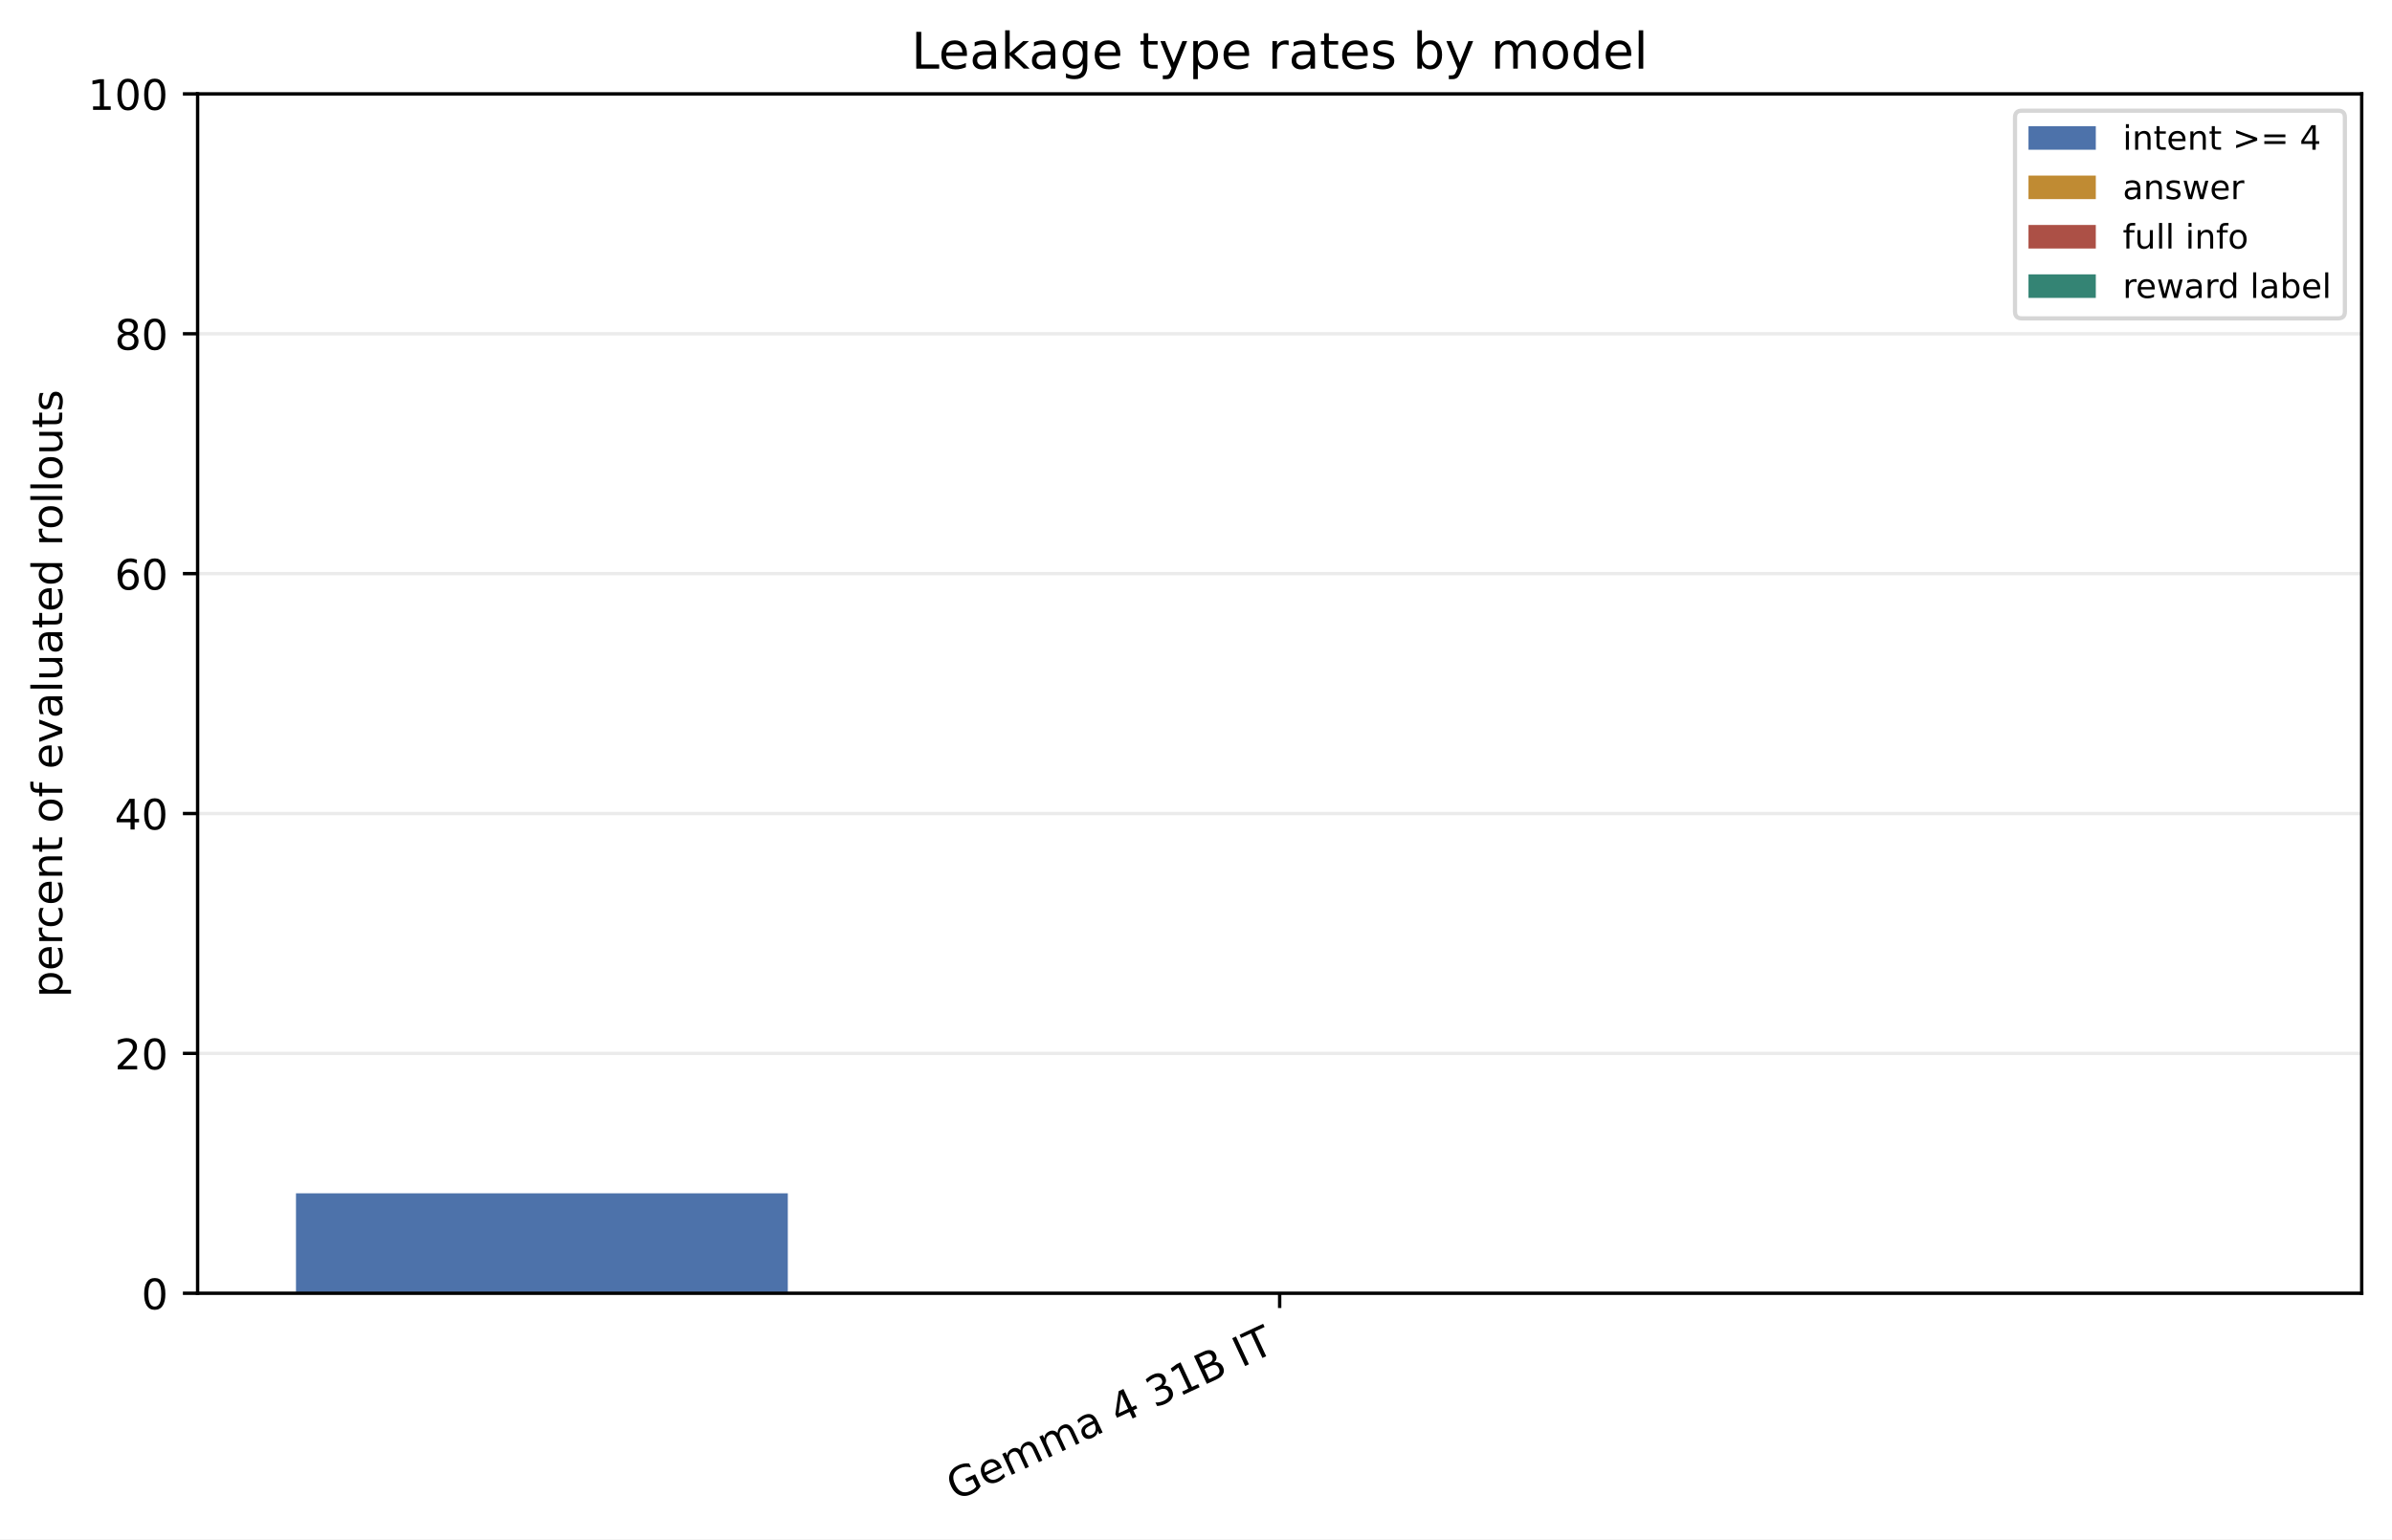
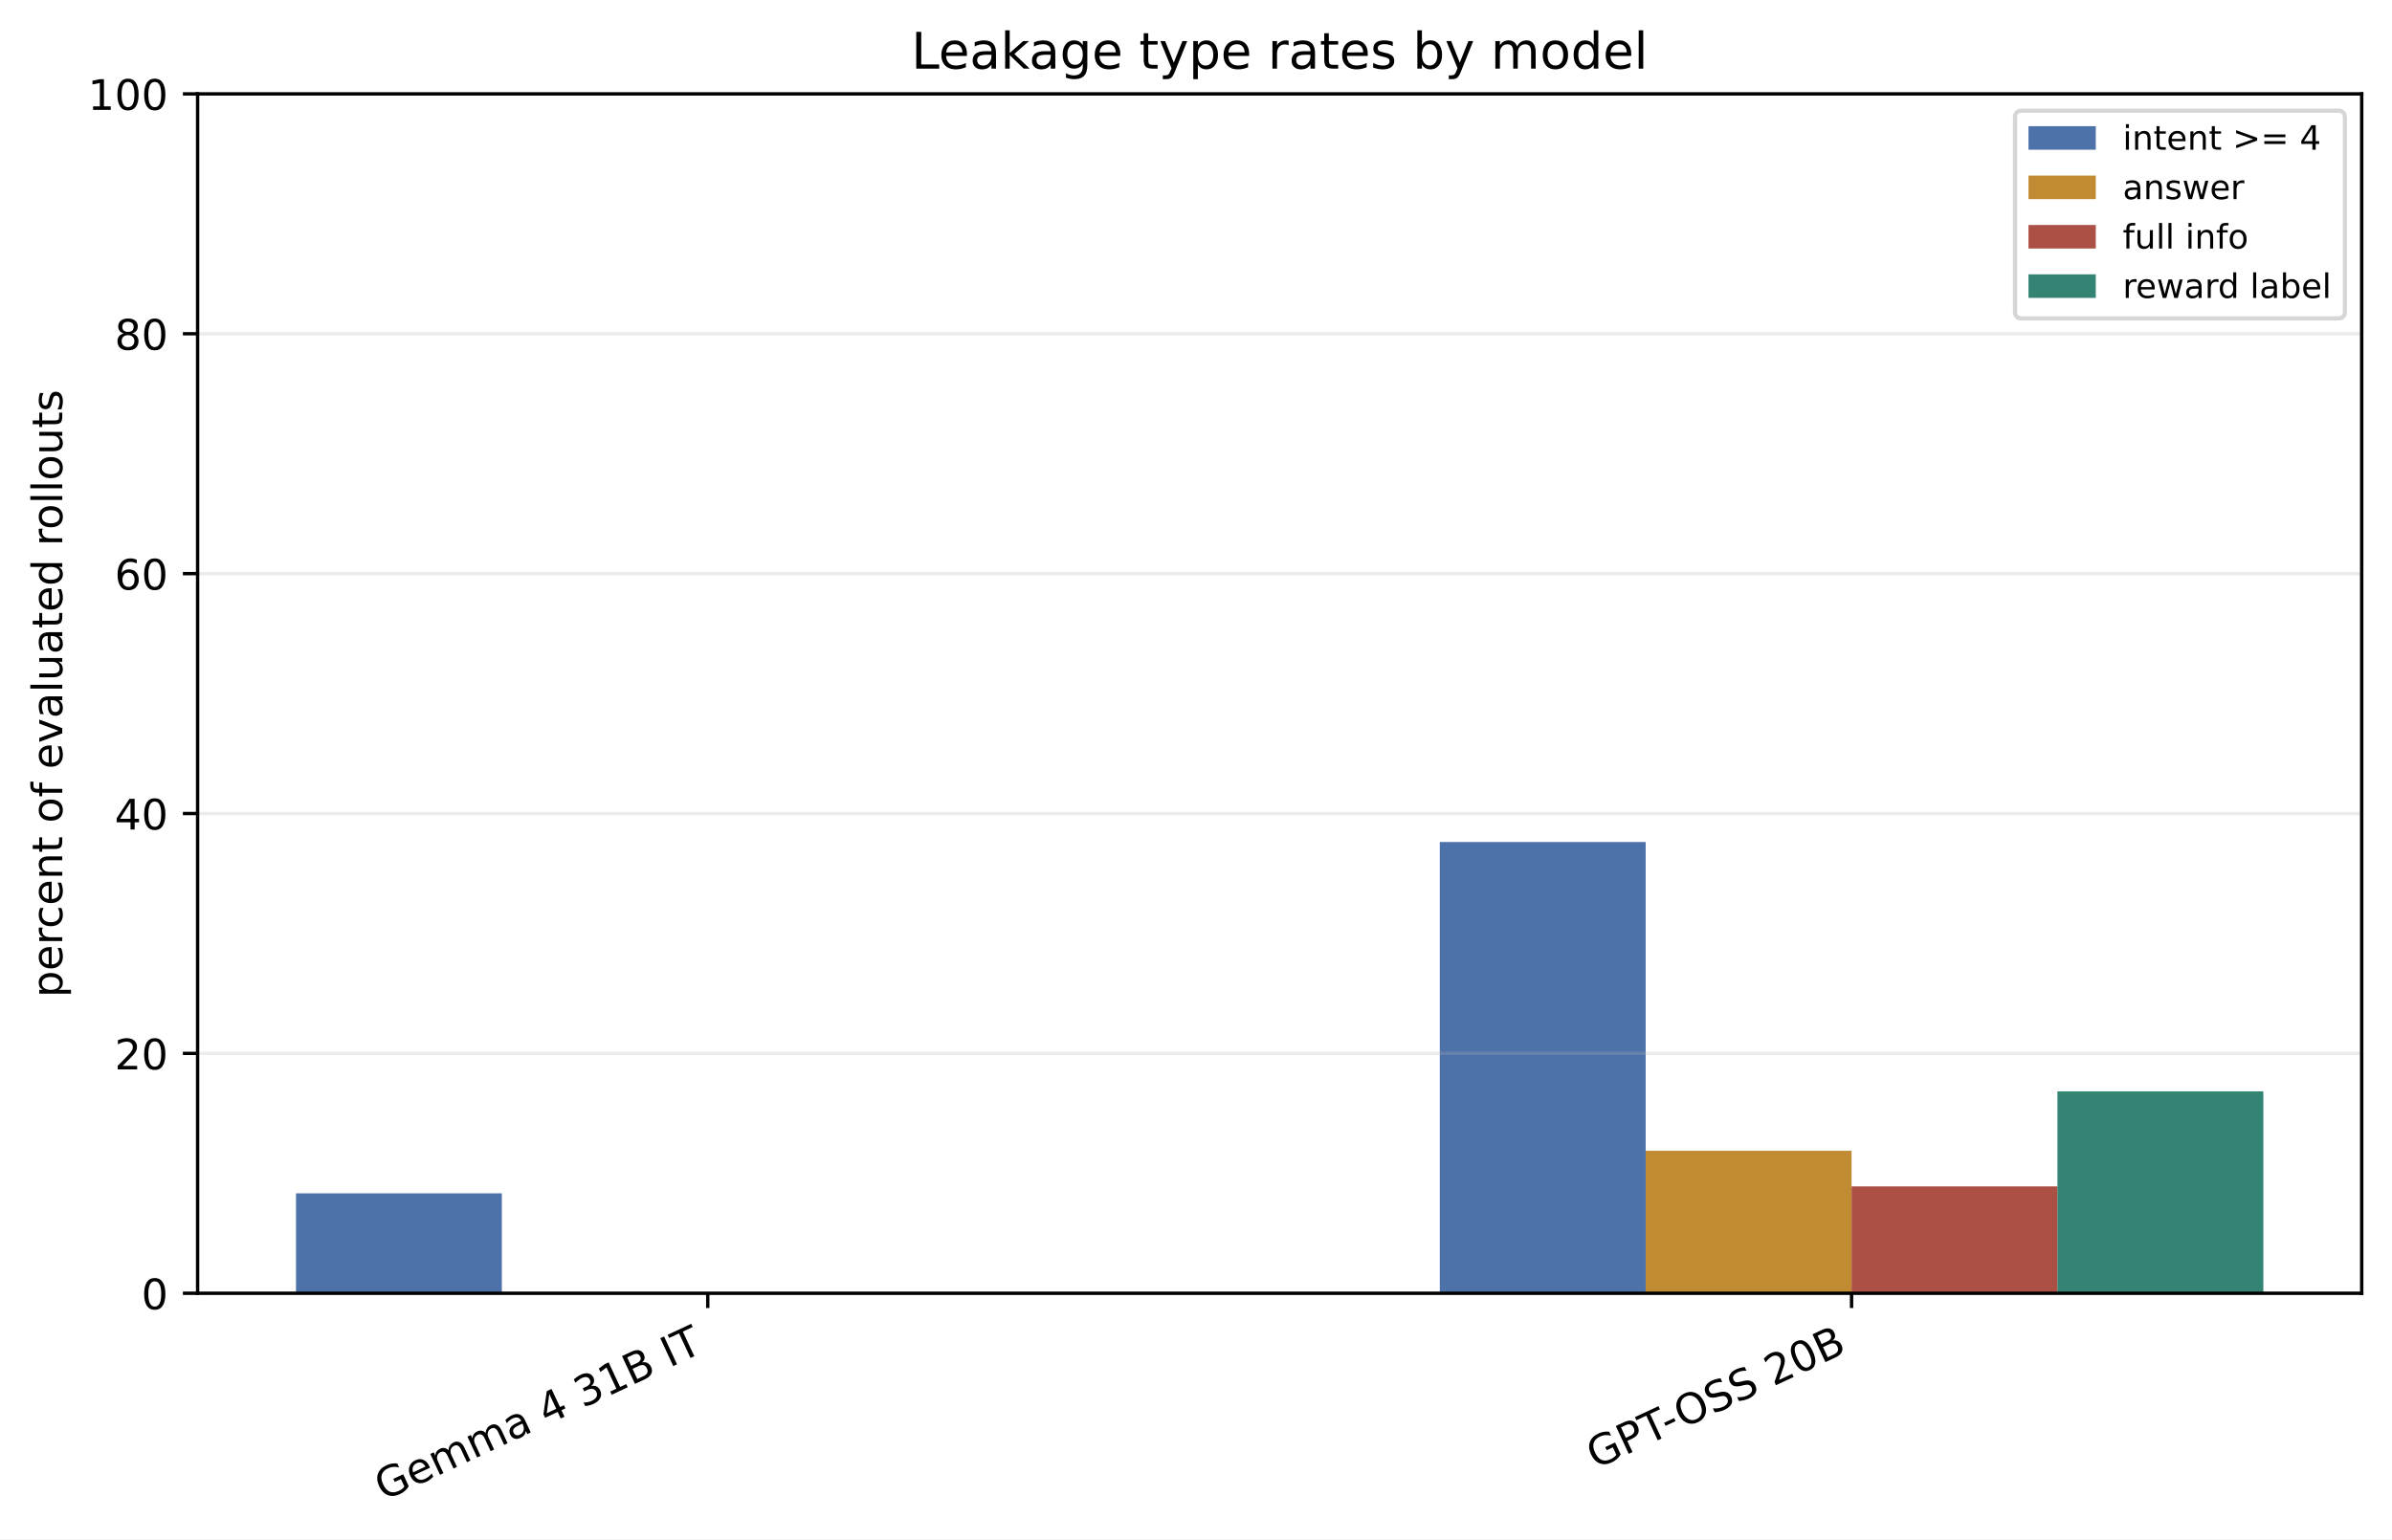
<svg xmlns="http://www.w3.org/2000/svg" xmlns:xlink="http://www.w3.org/1999/xlink" width="568.496pt" height="365.946pt" viewBox="0 0 568.496 365.946" version="1.1">
  <defs>
    <style type="text/css">*{stroke-linejoin: round; stroke-linecap: butt}</style>
  </defs>
  <g id="figure_1">
    <g id="patch_1">
      <path d="M 0 365.946 L 568.496 365.946 L 568.496 0 L 0 0 z " style="fill: #ffffff" />
    </g>
    <g id="axes_1">
      <g id="patch_2">
        <path d="M 46.966 307.453 L 561.296 307.453 L 561.296 22.318 L 46.966 22.318 z " style="fill: #ffffff" />
      </g>
      <g id="patch_3">
-         <path d="M 70.344 307.453 L 187.237 307.453 L 187.237 283.692 L 70.344 283.692 z " clip-path="url(#p4820b4dfc7)" style="fill: #315c9c; opacity: 0.86" />
+         <path d="M 70.344 307.453 L 119.276 307.453 L 119.276 283.692 L 70.344 283.692 z " clip-path="url(#p75703962e3)" style="fill: #315c9c; opacity: 0.86" />
      </g>
      <g id="patch_4">
-         <path d="M 187.237 307.453 L 304.131 307.453 L 304.131 307.453 L 187.237 307.453 z " clip-path="url(#p4820b4dfc7)" style="fill: #b67812; opacity: 0.86" />
+         <path d="M 342.189 307.453 L 391.121 307.453 L 391.121 200.175 L 342.189 200.175 z " clip-path="url(#p75703962e3)" style="fill: #315c9c; opacity: 0.86" />
      </g>
      <g id="patch_5">
-         <path d="M 304.131 307.453 L 421.024 307.453 L 421.024 307.453 L 304.131 307.453 z " clip-path="url(#p4820b4dfc7)" style="fill: #9f3428; opacity: 0.86" />
+         <path d="M 119.276 307.453 L 168.208 307.453 L 168.208 307.453 L 119.276 307.453 z " clip-path="url(#p75703962e3)" style="fill: #b67812; opacity: 0.86" />
      </g>
      <g id="patch_6">
-         <path d="M 421.024 307.453 L 537.917 307.453 L 537.917 307.453 L 421.024 307.453 z " clip-path="url(#p4820b4dfc7)" style="fill: #14705e; opacity: 0.86" />
+         <path d="M 391.121 307.453 L 440.053 307.453 L 440.053 273.576 L 391.121 273.576 z " clip-path="url(#p75703962e3)" style="fill: #b67812; opacity: 0.86" />
+       </g>
+       <g id="patch_7">
+         <path d="M 168.208 307.453 L 217.14 307.453 L 217.14 307.453 L 168.208 307.453 z " clip-path="url(#p75703962e3)" style="fill: #9f3428; opacity: 0.86" />
+       </g>
+       <g id="patch_8">
+         <path d="M 440.053 307.453 L 488.985 307.453 L 488.985 282.045 L 440.053 282.045 z " clip-path="url(#p75703962e3)" style="fill: #9f3428; opacity: 0.86" />
+       </g>
+       <g id="patch_9">
+         <path d="M 217.14 307.453 L 266.072 307.453 L 266.072 307.453 L 217.14 307.453 z " clip-path="url(#p75703962e3)" style="fill: #14705e; opacity: 0.86" />
+       </g>
+       <g id="patch_10">
+         <path d="M 488.985 307.453 L 537.917 307.453 L 537.917 259.46 L 488.985 259.46 z " clip-path="url(#p75703962e3)" style="fill: #14705e; opacity: 0.86" />
      </g>
      <g id="matplotlib.axis_1">
        <g id="xtick_1">
          <g id="line2d_1">
            <defs>
-               <path id="m54c0c9242f" d="M 0 0 L 0 3.5 " style="stroke: #000000; stroke-width: 0.8" />
+               <path id="m597fe19fa4" d="M 0 0 L 0 3.5 " style="stroke: #000000; stroke-width: 0.8" />
            </defs>
            <g>
-               <use xlink:href="#m54c0c9242f" x="304.131" y="307.453" style="stroke: #000000; stroke-width: 0.8" />
+               <use xlink:href="#m597fe19fa4" x="168.208" y="307.453" style="stroke: #000000; stroke-width: 0.8" />
            </g>
          </g>
          <g id="text_1">
-             <g transform="translate(227.0751 356.8616) rotate(-25) scale(0.1 -0.1)">
+             <g transform="translate(91.15282 356.8616) rotate(-25) scale(0.1 -0.1)">
              <defs>
                <path id="DejaVuSans-47" d="M 3809 666 L 3809 1919 L 2778 1919 L 2778 2438 L 4434 2438 L 4434 434 Q 4069 175 3628 42 Q 3188 -91 2688 -91 Q 1594 -91 976 548 Q 359 1188 359 2328 Q 359 3472 976 4111 Q 1594 4750 2688 4750 Q 3144 4750 3555 4637 Q 3966 4525 4313 4306 L 4313 3634 Q 3963 3931 3569 4081 Q 3175 4231 2741 4231 Q 1884 4231 1454 3753 Q 1025 3275 1025 2328 Q 1025 1384 1454 906 Q 1884 428 2741 428 Q 3075 428 3337 486 Q 3600 544 3809 666 z " transform="scale(0.015625)" />
                <path id="DejaVuSans-65" d="M 3597 1894 L 3597 1613 L 953 1613 Q 991 1019 1311 708 Q 1631 397 2203 397 Q 2534 397 2845 478 Q 3156 559 3463 722 L 3463 178 Q 3153 47 2828 -22 Q 2503 -91 2169 -91 Q 1331 -91 842 396 Q 353 884 353 1716 Q 353 2575 817 3079 Q 1281 3584 2069 3584 Q 2775 3584 3186 3129 Q 3597 2675 3597 1894 z M 3022 2063 Q 3016 2534 2758 2815 Q 2500 3097 2075 3097 Q 1594 3097 1305 2825 Q 1016 2553 972 2059 L 3022 2063 z " transform="scale(0.015625)" />
                <path id="DejaVuSans-6d" d="M 3328 2828 Q 3544 3216 3844 3400 Q 4144 3584 4550 3584 Q 5097 3584 5394 3201 Q 5691 2819 5691 2113 L 5691 0 L 5113 0 L 5113 2094 Q 5113 2597 4934 2840 Q 4756 3084 4391 3084 Q 3944 3084 3684 2787 Q 3425 2491 3425 1978 L 3425 0 L 2847 0 L 2847 2094 Q 2847 2600 2669 2842 Q 2491 3084 2119 3084 Q 1678 3084 1418 2786 Q 1159 2488 1159 1978 L 1159 0 L 581 0 L 581 3500 L 1159 3500 L 1159 2956 Q 1356 3278 1631 3431 Q 1906 3584 2284 3584 Q 2666 3584 2933 3390 Q 3200 3197 3328 2828 z " transform="scale(0.015625)" />
                <path id="DejaVuSans-61" d="M 2194 1759 Q 1497 1759 1228 1600 Q 959 1441 959 1056 Q 959 750 1161 570 Q 1363 391 1709 391 Q 2188 391 2477 730 Q 2766 1069 2766 1631 L 2766 1759 L 2194 1759 z M 3341 1997 L 3341 0 L 2766 0 L 2766 531 Q 2569 213 2275 61 Q 1981 -91 1556 -91 Q 1019 -91 701 211 Q 384 513 384 1019 Q 384 1609 779 1909 Q 1175 2209 1959 2209 L 2766 2209 L 2766 2266 Q 2766 2663 2505 2880 Q 2244 3097 1772 3097 Q 1472 3097 1187 3025 Q 903 2953 641 2809 L 641 3341 Q 956 3463 1253 3523 Q 1550 3584 1831 3584 Q 2591 3584 2966 3190 Q 3341 2797 3341 1997 z " transform="scale(0.015625)" />
                <path id="DejaVuSans-20" transform="scale(0.015625)" />
                <path id="DejaVuSans-34" d="M 2419 4116 L 825 1625 L 2419 1625 L 2419 4116 z M 2253 4666 L 3047 4666 L 3047 1625 L 3713 1625 L 3713 1100 L 3047 1100 L 3047 0 L 2419 0 L 2419 1100 L 313 1100 L 313 1709 L 2253 4666 z " transform="scale(0.015625)" />
                <path id="DejaVuSans-33" d="M 2597 2516 Q 3050 2419 3304 2112 Q 3559 1806 3559 1356 Q 3559 666 3084 287 Q 2609 -91 1734 -91 Q 1441 -91 1130 -33 Q 819 25 488 141 L 488 750 Q 750 597 1062 519 Q 1375 441 1716 441 Q 2309 441 2620 675 Q 2931 909 2931 1356 Q 2931 1769 2642 2001 Q 2353 2234 1838 2234 L 1294 2234 L 1294 2753 L 1863 2753 Q 2328 2753 2575 2939 Q 2822 3125 2822 3475 Q 2822 3834 2567 4026 Q 2313 4219 1838 4219 Q 1578 4219 1281 4162 Q 984 4106 628 3988 L 628 4550 Q 988 4650 1302 4700 Q 1616 4750 1894 4750 Q 2613 4750 3031 4423 Q 3450 4097 3450 3541 Q 3450 3153 3228 2886 Q 3006 2619 2597 2516 z " transform="scale(0.015625)" />
                <path id="DejaVuSans-31" d="M 794 531 L 1825 531 L 1825 4091 L 703 3866 L 703 4441 L 1819 4666 L 2450 4666 L 2450 531 L 3481 531 L 3481 0 L 794 0 L 794 531 z " transform="scale(0.015625)" />
                <path id="DejaVuSans-42" d="M 1259 2228 L 1259 519 L 2272 519 Q 2781 519 3026 730 Q 3272 941 3272 1375 Q 3272 1813 3026 2020 Q 2781 2228 2272 2228 L 1259 2228 z M 1259 4147 L 1259 2741 L 2194 2741 Q 2656 2741 2882 2914 Q 3109 3088 3109 3444 Q 3109 3797 2882 3972 Q 2656 4147 2194 4147 L 1259 4147 z M 628 4666 L 2241 4666 Q 2963 4666 3353 4366 Q 3744 4066 3744 3513 Q 3744 3084 3544 2831 Q 3344 2578 2956 2516 Q 3422 2416 3680 2098 Q 3938 1781 3938 1306 Q 3938 681 3513 340 Q 3088 0 2303 0 L 628 0 L 628 4666 z " transform="scale(0.015625)" />
                <path id="DejaVuSans-49" d="M 628 4666 L 1259 4666 L 1259 0 L 628 0 L 628 4666 z " transform="scale(0.015625)" />
                <path id="DejaVuSans-54" d="M -19 4666 L 3928 4666 L 3928 4134 L 2272 4134 L 2272 0 L 1638 0 L 1638 4134 L -19 4134 L -19 4666 z " transform="scale(0.015625)" />
              </defs>
              <use xlink:href="#DejaVuSans-47" />
              <use xlink:href="#DejaVuSans-65" transform="translate(77.49023 0)" />
              <use xlink:href="#DejaVuSans-6d" transform="translate(139.0137 0)" />
              <use xlink:href="#DejaVuSans-6d" transform="translate(236.4258 0)" />
              <use xlink:href="#DejaVuSans-61" transform="translate(333.8379 0)" />
              <use xlink:href="#DejaVuSans-20" transform="translate(395.1172 0)" />
              <use xlink:href="#DejaVuSans-34" transform="translate(426.9043 0)" />
              <use xlink:href="#DejaVuSans-20" transform="translate(490.5273 0)" />
              <use xlink:href="#DejaVuSans-33" transform="translate(522.3145 0)" />
              <use xlink:href="#DejaVuSans-31" transform="translate(585.9375 0)" />
              <use xlink:href="#DejaVuSans-42" transform="translate(649.5605 0)" />
              <use xlink:href="#DejaVuSans-20" transform="translate(718.1641 0)" />
              <use xlink:href="#DejaVuSans-49" transform="translate(749.9512 0)" />
              <use xlink:href="#DejaVuSans-54" transform="translate(779.4434 0)" />
            </g>
          </g>
        </g>
+         <g id="xtick_2">
+           <g id="line2d_2">
+             <g>
+               <use xlink:href="#m597fe19fa4" x="440.053" y="307.453" style="stroke: #000000; stroke-width: 0.8" />
+             </g>
+           </g>
+           <g id="text_2">
+             <g transform="translate(379.1864 349.3126) rotate(-25) scale(0.1 -0.1)">
+               <defs>
+                 <path id="DejaVuSans-50" d="M 1259 4147 L 1259 2394 L 2053 2394 Q 2494 2394 2734 2622 Q 2975 2850 2975 3272 Q 2975 3691 2734 3919 Q 2494 4147 2053 4147 L 1259 4147 z M 628 4666 L 2053 4666 Q 2838 4666 3239 4311 Q 3641 3956 3641 3272 Q 3641 2581 3239 2228 Q 2838 1875 2053 1875 L 1259 1875 L 1259 0 L 628 0 L 628 4666 z " transform="scale(0.015625)" />
+                 <path id="DejaVuSans-2d" d="M 313 2009 L 1997 2009 L 1997 1497 L 313 1497 L 313 2009 z " transform="scale(0.015625)" />
+                 <path id="DejaVuSans-4f" d="M 2522 4238 Q 1834 4238 1429 3725 Q 1025 3213 1025 2328 Q 1025 1447 1429 934 Q 1834 422 2522 422 Q 3209 422 3611 934 Q 4013 1447 4013 2328 Q 4013 3213 3611 3725 Q 3209 4238 2522 4238 z M 2522 4750 Q 3503 4750 4090 4092 Q 4678 3434 4678 2328 Q 4678 1225 4090 567 Q 3503 -91 2522 -91 Q 1538 -91 948 565 Q 359 1222 359 2328 Q 359 3434 948 4092 Q 1538 4750 2522 4750 z " transform="scale(0.015625)" />
+                 <path id="DejaVuSans-53" d="M 3425 4513 L 3425 3897 Q 3066 4069 2747 4153 Q 2428 4238 2131 4238 Q 1616 4238 1336 4038 Q 1056 3838 1056 3469 Q 1056 3159 1242 3001 Q 1428 2844 1947 2747 L 2328 2669 Q 3034 2534 3370 2195 Q 3706 1856 3706 1288 Q 3706 609 3251 259 Q 2797 -91 1919 -91 Q 1588 -91 1214 -16 Q 841 59 441 206 L 441 856 Q 825 641 1194 531 Q 1563 422 1919 422 Q 2459 422 2753 634 Q 3047 847 3047 1241 Q 3047 1584 2836 1778 Q 2625 1972 2144 2069 L 1759 2144 Q 1053 2284 737 2584 Q 422 2884 422 3419 Q 422 4038 858 4394 Q 1294 4750 2059 4750 Q 2388 4750 2728 4690 Q 3069 4631 3425 4513 z " transform="scale(0.015625)" />
+                 <path id="DejaVuSans-32" d="M 1228 531 L 3431 531 L 3431 0 L 469 0 L 469 531 Q 828 903 1448 1529 Q 2069 2156 2228 2338 Q 2531 2678 2651 2914 Q 2772 3150 2772 3378 Q 2772 3750 2511 3984 Q 2250 4219 1831 4219 Q 1534 4219 1204 4116 Q 875 4013 500 3803 L 500 4441 Q 881 4594 1212 4672 Q 1544 4750 1819 4750 Q 2544 4750 2975 4387 Q 3406 4025 3406 3419 Q 3406 3131 3298 2873 Q 3191 2616 2906 2266 Q 2828 2175 2409 1742 Q 1991 1309 1228 531 z " transform="scale(0.015625)" />
+                 <path id="DejaVuSans-30" d="M 2034 4250 Q 1547 4250 1301 3770 Q 1056 3291 1056 2328 Q 1056 1369 1301 889 Q 1547 409 2034 409 Q 2525 409 2770 889 Q 3016 1369 3016 2328 Q 3016 3291 2770 3770 Q 2525 4250 2034 4250 z M 2034 4750 Q 2819 4750 3233 4129 Q 3647 3509 3647 2328 Q 3647 1150 3233 529 Q 2819 -91 2034 -91 Q 1250 -91 836 529 Q 422 1150 422 2328 Q 422 3509 836 4129 Q 1250 4750 2034 4750 z " transform="scale(0.015625)" />
+               </defs>
+               <use xlink:href="#DejaVuSans-47" />
+               <use xlink:href="#DejaVuSans-50" transform="translate(77.49023 0)" />
+               <use xlink:href="#DejaVuSans-54" transform="translate(137.793 0)" />
+               <use xlink:href="#DejaVuSans-2d" transform="translate(189.752 0)" />
+               <use xlink:href="#DejaVuSans-4f" transform="translate(228.5859 0)" />
+               <use xlink:href="#DejaVuSans-53" transform="translate(307.2969 0)" />
+               <use xlink:href="#DejaVuSans-53" transform="translate(370.7734 0)" />
+               <use xlink:href="#DejaVuSans-20" transform="translate(434.25 0)" />
+               <use xlink:href="#DejaVuSans-32" transform="translate(466.0371 0)" />
+               <use xlink:href="#DejaVuSans-30" transform="translate(529.6602 0)" />
+               <use xlink:href="#DejaVuSans-42" transform="translate(593.2832 0)" />
+             </g>
+           </g>
+         </g>
      </g>
      <g id="matplotlib.axis_2">
        <g id="ytick_1">
-           <g id="line2d_2">
-             <path d="M 46.966 307.453 L 561.296 307.453 " clip-path="url(#p4820b4dfc7)" style="fill: none; stroke: #b0b0b0; stroke-opacity: 0.25; stroke-width: 0.8; stroke-linecap: square" />
-           </g>
          <g id="line2d_3">
+             <path d="M 46.966 307.453 L 561.296 307.453 " clip-path="url(#p75703962e3)" style="fill: none; stroke: #b0b0b0; stroke-opacity: 0.25; stroke-width: 0.8; stroke-linecap: square" />
+           </g>
+           <g id="line2d_4">
            <defs>
-               <path id="m5756a6b207" d="M 0 0 L -3.5 0 " style="stroke: #000000; stroke-width: 0.8" />
+               <path id="m14d697c0cb" d="M 0 0 L -3.5 0 " style="stroke: #000000; stroke-width: 0.8" />
            </defs>
            <g>
-               <use xlink:href="#m5756a6b207" x="46.966" y="307.453" style="stroke: #000000; stroke-width: 0.8" />
-             </g>
-           </g>
-           <g id="text_2">
+               <use xlink:href="#m14d697c0cb" x="46.966" y="307.453" style="stroke: #000000; stroke-width: 0.8" />
+             </g>
+           </g>
+           <g id="text_3">
            <g transform="translate(33.60312 311.2525) scale(0.1 -0.1)">
-               <defs>
-                 <path id="DejaVuSans-30" d="M 2034 4250 Q 1547 4250 1301 3770 Q 1056 3291 1056 2328 Q 1056 1369 1301 889 Q 1547 409 2034 409 Q 2525 409 2770 889 Q 3016 1369 3016 2328 Q 3016 3291 2770 3770 Q 2525 4250 2034 4250 z M 2034 4750 Q 2819 4750 3233 4129 Q 3647 3509 3647 2328 Q 3647 1150 3233 529 Q 2819 -91 2034 -91 Q 1250 -91 836 529 Q 422 1150 422 2328 Q 422 3509 836 4129 Q 1250 4750 2034 4750 z " transform="scale(0.015625)" />
-               </defs>
              <use xlink:href="#DejaVuSans-30" />
            </g>
          </g>
        </g>
        <g id="ytick_2">
-           <g id="line2d_4">
-             <path d="M 46.966 250.426 L 561.296 250.426 " clip-path="url(#p4820b4dfc7)" style="fill: none; stroke: #b0b0b0; stroke-opacity: 0.25; stroke-width: 0.8; stroke-linecap: square" />
-           </g>
          <g id="line2d_5">
-             <g>
-               <use xlink:href="#m5756a6b207" x="46.966" y="250.426" style="stroke: #000000; stroke-width: 0.8" />
-             </g>
-           </g>
-           <g id="text_3">
+             <path d="M 46.966 250.426 L 561.296 250.426 " clip-path="url(#p75703962e3)" style="fill: none; stroke: #b0b0b0; stroke-opacity: 0.25; stroke-width: 0.8; stroke-linecap: square" />
+           </g>
+           <g id="line2d_6">
+             <g>
+               <use xlink:href="#m14d697c0cb" x="46.966" y="250.426" style="stroke: #000000; stroke-width: 0.8" />
+             </g>
+           </g>
+           <g id="text_4">
            <g transform="translate(27.24063 254.2255) scale(0.1 -0.1)">
-               <defs>
-                 <path id="DejaVuSans-32" d="M 1228 531 L 3431 531 L 3431 0 L 469 0 L 469 531 Q 828 903 1448 1529 Q 2069 2156 2228 2338 Q 2531 2678 2651 2914 Q 2772 3150 2772 3378 Q 2772 3750 2511 3984 Q 2250 4219 1831 4219 Q 1534 4219 1204 4116 Q 875 4013 500 3803 L 500 4441 Q 881 4594 1212 4672 Q 1544 4750 1819 4750 Q 2544 4750 2975 4387 Q 3406 4025 3406 3419 Q 3406 3131 3298 2873 Q 3191 2616 2906 2266 Q 2828 2175 2409 1742 Q 1991 1309 1228 531 z " transform="scale(0.015625)" />
-               </defs>
              <use xlink:href="#DejaVuSans-32" />
              <use xlink:href="#DejaVuSans-30" transform="translate(63.62305 0)" />
            </g>
          </g>
        </g>
        <g id="ytick_3">
-           <g id="line2d_6">
-             <path d="M 46.966 193.399 L 561.296 193.399 " clip-path="url(#p4820b4dfc7)" style="fill: none; stroke: #b0b0b0; stroke-opacity: 0.25; stroke-width: 0.8; stroke-linecap: square" />
-           </g>
          <g id="line2d_7">
-             <g>
-               <use xlink:href="#m5756a6b207" x="46.966" y="193.399" style="stroke: #000000; stroke-width: 0.8" />
-             </g>
-           </g>
-           <g id="text_4">
+             <path d="M 46.966 193.399 L 561.296 193.399 " clip-path="url(#p75703962e3)" style="fill: none; stroke: #b0b0b0; stroke-opacity: 0.25; stroke-width: 0.8; stroke-linecap: square" />
+           </g>
+           <g id="line2d_8">
+             <g>
+               <use xlink:href="#m14d697c0cb" x="46.966" y="193.399" style="stroke: #000000; stroke-width: 0.8" />
+             </g>
+           </g>
+           <g id="text_5">
            <g transform="translate(27.24063 197.1985) scale(0.1 -0.1)">
              <use xlink:href="#DejaVuSans-34" />
              <use xlink:href="#DejaVuSans-30" transform="translate(63.62305 0)" />
            </g>
          </g>
        </g>
        <g id="ytick_4">
-           <g id="line2d_8">
-             <path d="M 46.966 136.372 L 561.296 136.372 " clip-path="url(#p4820b4dfc7)" style="fill: none; stroke: #b0b0b0; stroke-opacity: 0.25; stroke-width: 0.8; stroke-linecap: square" />
-           </g>
          <g id="line2d_9">
-             <g>
-               <use xlink:href="#m5756a6b207" x="46.966" y="136.372" style="stroke: #000000; stroke-width: 0.8" />
-             </g>
-           </g>
-           <g id="text_5">
+             <path d="M 46.966 136.372 L 561.296 136.372 " clip-path="url(#p75703962e3)" style="fill: none; stroke: #b0b0b0; stroke-opacity: 0.25; stroke-width: 0.8; stroke-linecap: square" />
+           </g>
+           <g id="line2d_10">
+             <g>
+               <use xlink:href="#m14d697c0cb" x="46.966" y="136.372" style="stroke: #000000; stroke-width: 0.8" />
+             </g>
+           </g>
+           <g id="text_6">
            <g transform="translate(27.24063 140.1714) scale(0.1 -0.1)">
              <defs>
                <path id="DejaVuSans-36" d="M 2113 2584 Q 1688 2584 1439 2293 Q 1191 2003 1191 1497 Q 1191 994 1439 701 Q 1688 409 2113 409 Q 2538 409 2786 701 Q 3034 994 3034 1497 Q 3034 2003 2786 2293 Q 2538 2584 2113 2584 z M 3366 4563 L 3366 3988 Q 3128 4100 2886 4159 Q 2644 4219 2406 4219 Q 1781 4219 1451 3797 Q 1122 3375 1075 2522 Q 1259 2794 1537 2939 Q 1816 3084 2150 3084 Q 2853 3084 3261 2657 Q 3669 2231 3669 1497 Q 3669 778 3244 343 Q 2819 -91 2113 -91 Q 1303 -91 875 529 Q 447 1150 447 2328 Q 447 3434 972 4092 Q 1497 4750 2381 4750 Q 2619 4750 2861 4703 Q 3103 4656 3366 4563 z " transform="scale(0.015625)" />
              </defs>
              <use xlink:href="#DejaVuSans-36" />
              <use xlink:href="#DejaVuSans-30" transform="translate(63.62305 0)" />
            </g>
          </g>
        </g>
        <g id="ytick_5">
-           <g id="line2d_10">
-             <path d="M 46.966 79.345 L 561.296 79.345 " clip-path="url(#p4820b4dfc7)" style="fill: none; stroke: #b0b0b0; stroke-opacity: 0.25; stroke-width: 0.8; stroke-linecap: square" />
-           </g>
          <g id="line2d_11">
-             <g>
-               <use xlink:href="#m5756a6b207" x="46.966" y="79.345" style="stroke: #000000; stroke-width: 0.8" />
-             </g>
-           </g>
-           <g id="text_6">
+             <path d="M 46.966 79.345 L 561.296 79.345 " clip-path="url(#p75703962e3)" style="fill: none; stroke: #b0b0b0; stroke-opacity: 0.25; stroke-width: 0.8; stroke-linecap: square" />
+           </g>
+           <g id="line2d_12">
+             <g>
+               <use xlink:href="#m14d697c0cb" x="46.966" y="79.345" style="stroke: #000000; stroke-width: 0.8" />
+             </g>
+           </g>
+           <g id="text_7">
            <g transform="translate(27.24063 83.14438) scale(0.1 -0.1)">
              <defs>
                <path id="DejaVuSans-38" d="M 2034 2216 Q 1584 2216 1326 1975 Q 1069 1734 1069 1313 Q 1069 891 1326 650 Q 1584 409 2034 409 Q 2484 409 2743 651 Q 3003 894 3003 1313 Q 3003 1734 2745 1975 Q 2488 2216 2034 2216 z M 1403 2484 Q 997 2584 770 2862 Q 544 3141 544 3541 Q 544 4100 942 4425 Q 1341 4750 2034 4750 Q 2731 4750 3128 4425 Q 3525 4100 3525 3541 Q 3525 3141 3298 2862 Q 3072 2584 2669 2484 Q 3125 2378 3379 2068 Q 3634 1759 3634 1313 Q 3634 634 3220 271 Q 2806 -91 2034 -91 Q 1263 -91 848 271 Q 434 634 434 1313 Q 434 1759 690 2068 Q 947 2378 1403 2484 z M 1172 3481 Q 1172 3119 1398 2916 Q 1625 2713 2034 2713 Q 2441 2713 2670 2916 Q 2900 3119 2900 3481 Q 2900 3844 2670 4047 Q 2441 4250 2034 4250 Q 1625 4250 1398 4047 Q 1172 3844 1172 3481 z " transform="scale(0.015625)" />
              </defs>
              <use xlink:href="#DejaVuSans-38" />
              <use xlink:href="#DejaVuSans-30" transform="translate(63.62305 0)" />
            </g>
          </g>
        </g>
        <g id="ytick_6">
-           <g id="line2d_12">
-             <path d="M 46.966 22.318 L 561.296 22.318 " clip-path="url(#p4820b4dfc7)" style="fill: none; stroke: #b0b0b0; stroke-opacity: 0.25; stroke-width: 0.8; stroke-linecap: square" />
-           </g>
          <g id="line2d_13">
-             <g>
-               <use xlink:href="#m5756a6b207" x="46.966" y="22.318" style="stroke: #000000; stroke-width: 0.8" />
-             </g>
-           </g>
-           <g id="text_7">
+             <path d="M 46.966 22.318 L 561.296 22.318 " clip-path="url(#p75703962e3)" style="fill: none; stroke: #b0b0b0; stroke-opacity: 0.25; stroke-width: 0.8; stroke-linecap: square" />
+           </g>
+           <g id="line2d_14">
+             <g>
+               <use xlink:href="#m14d697c0cb" x="46.966" y="22.318" style="stroke: #000000; stroke-width: 0.8" />
+             </g>
+           </g>
+           <g id="text_8">
            <g transform="translate(20.87813 26.11734) scale(0.1 -0.1)">
              <use xlink:href="#DejaVuSans-31" />
              <use xlink:href="#DejaVuSans-30" transform="translate(63.62305 0)" />
              <use xlink:href="#DejaVuSans-30" transform="translate(127.2461 0)" />
            </g>
          </g>
        </g>
-         <g id="text_8">
+         <g id="text_9">
          <g transform="translate(14.79844 237.1271) rotate(-90) scale(0.1 -0.1)">
            <defs>
              <path id="DejaVuSans-70" d="M 1159 525 L 1159 -1331 L 581 -1331 L 581 3500 L 1159 3500 L 1159 2969 Q 1341 3281 1617 3432 Q 1894 3584 2278 3584 Q 2916 3584 3314 3078 Q 3713 2572 3713 1747 Q 3713 922 3314 415 Q 2916 -91 2278 -91 Q 1894 -91 1617 61 Q 1341 213 1159 525 z M 3116 1747 Q 3116 2381 2855 2742 Q 2594 3103 2138 3103 Q 1681 3103 1420 2742 Q 1159 2381 1159 1747 Q 1159 1113 1420 752 Q 1681 391 2138 391 Q 2594 391 2855 752 Q 3116 1113 3116 1747 z " transform="scale(0.015625)" />
              <path id="DejaVuSans-72" d="M 2631 2963 Q 2534 3019 2420 3045 Q 2306 3072 2169 3072 Q 1681 3072 1420 2755 Q 1159 2438 1159 1844 L 1159 0 L 581 0 L 581 3500 L 1159 3500 L 1159 2956 Q 1341 3275 1631 3429 Q 1922 3584 2338 3584 Q 2397 3584 2469 3576 Q 2541 3569 2628 3553 L 2631 2963 z " transform="scale(0.015625)" />
              <path id="DejaVuSans-63" d="M 3122 3366 L 3122 2828 Q 2878 2963 2633 3030 Q 2388 3097 2138 3097 Q 1578 3097 1268 2742 Q 959 2388 959 1747 Q 959 1106 1268 751 Q 1578 397 2138 397 Q 2388 397 2633 464 Q 2878 531 3122 666 L 3122 134 Q 2881 22 2623 -34 Q 2366 -91 2075 -91 Q 1284 -91 818 406 Q 353 903 353 1747 Q 353 2603 823 3093 Q 1294 3584 2113 3584 Q 2378 3584 2631 3529 Q 2884 3475 3122 3366 z " transform="scale(0.015625)" />
              <path id="DejaVuSans-6e" d="M 3513 2113 L 3513 0 L 2938 0 L 2938 2094 Q 2938 2591 2744 2837 Q 2550 3084 2163 3084 Q 1697 3084 1428 2787 Q 1159 2491 1159 1978 L 1159 0 L 581 0 L 581 3500 L 1159 3500 L 1159 2956 Q 1366 3272 1645 3428 Q 1925 3584 2291 3584 Q 2894 3584 3203 3211 Q 3513 2838 3513 2113 z " transform="scale(0.015625)" />
              <path id="DejaVuSans-74" d="M 1172 4494 L 1172 3500 L 2356 3500 L 2356 3053 L 1172 3053 L 1172 1153 Q 1172 725 1289 603 Q 1406 481 1766 481 L 2356 481 L 2356 0 L 1766 0 Q 1100 0 847 248 Q 594 497 594 1153 L 594 3053 L 172 3053 L 172 3500 L 594 3500 L 594 4494 L 1172 4494 z " transform="scale(0.015625)" />
              <path id="DejaVuSans-6f" d="M 1959 3097 Q 1497 3097 1228 2736 Q 959 2375 959 1747 Q 959 1119 1226 758 Q 1494 397 1959 397 Q 2419 397 2687 759 Q 2956 1122 2956 1747 Q 2956 2369 2687 2733 Q 2419 3097 1959 3097 z M 1959 3584 Q 2709 3584 3137 3096 Q 3566 2609 3566 1747 Q 3566 888 3137 398 Q 2709 -91 1959 -91 Q 1206 -91 779 398 Q 353 888 353 1747 Q 353 2609 779 3096 Q 1206 3584 1959 3584 z " transform="scale(0.015625)" />
              <path id="DejaVuSans-66" d="M 2375 4863 L 2375 4384 L 1825 4384 Q 1516 4384 1395 4259 Q 1275 4134 1275 3809 L 1275 3500 L 2222 3500 L 2222 3053 L 1275 3053 L 1275 0 L 697 0 L 697 3053 L 147 3053 L 147 3500 L 697 3500 L 697 3744 Q 697 4328 969 4595 Q 1241 4863 1831 4863 L 2375 4863 z " transform="scale(0.015625)" />
              <path id="DejaVuSans-76" d="M 191 3500 L 800 3500 L 1894 563 L 2988 3500 L 3597 3500 L 2284 0 L 1503 0 L 191 3500 z " transform="scale(0.015625)" />
              <path id="DejaVuSans-6c" d="M 603 4863 L 1178 4863 L 1178 0 L 603 0 L 603 4863 z " transform="scale(0.015625)" />
              <path id="DejaVuSans-75" d="M 544 1381 L 544 3500 L 1119 3500 L 1119 1403 Q 1119 906 1312 657 Q 1506 409 1894 409 Q 2359 409 2629 706 Q 2900 1003 2900 1516 L 2900 3500 L 3475 3500 L 3475 0 L 2900 0 L 2900 538 Q 2691 219 2414 64 Q 2138 -91 1772 -91 Q 1169 -91 856 284 Q 544 659 544 1381 z M 1991 3584 L 1991 3584 z " transform="scale(0.015625)" />
              <path id="DejaVuSans-64" d="M 2906 2969 L 2906 4863 L 3481 4863 L 3481 0 L 2906 0 L 2906 525 Q 2725 213 2448 61 Q 2172 -91 1784 -91 Q 1150 -91 751 415 Q 353 922 353 1747 Q 353 2572 751 3078 Q 1150 3584 1784 3584 Q 2172 3584 2448 3432 Q 2725 3281 2906 2969 z M 947 1747 Q 947 1113 1208 752 Q 1469 391 1925 391 Q 2381 391 2643 752 Q 2906 1113 2906 1747 Q 2906 2381 2643 2742 Q 2381 3103 1925 3103 Q 1469 3103 1208 2742 Q 947 2381 947 1747 z " transform="scale(0.015625)" />
              <path id="DejaVuSans-73" d="M 2834 3397 L 2834 2853 Q 2591 2978 2328 3040 Q 2066 3103 1784 3103 Q 1356 3103 1142 2972 Q 928 2841 928 2578 Q 928 2378 1081 2264 Q 1234 2150 1697 2047 L 1894 2003 Q 2506 1872 2764 1633 Q 3022 1394 3022 966 Q 3022 478 2636 193 Q 2250 -91 1575 -91 Q 1294 -91 989 -36 Q 684 19 347 128 L 347 722 Q 666 556 975 473 Q 1284 391 1588 391 Q 1994 391 2212 530 Q 2431 669 2431 922 Q 2431 1156 2273 1281 Q 2116 1406 1581 1522 L 1381 1569 Q 847 1681 609 1914 Q 372 2147 372 2553 Q 372 3047 722 3315 Q 1072 3584 1716 3584 Q 2034 3584 2315 3537 Q 2597 3491 2834 3397 z " transform="scale(0.015625)" />
            </defs>
            <use xlink:href="#DejaVuSans-70" />
            <use xlink:href="#DejaVuSans-65" transform="translate(63.47656 0)" />
            <use xlink:href="#DejaVuSans-72" transform="translate(125 0)" />
            <use xlink:href="#DejaVuSans-63" transform="translate(163.8633 0)" />
            <use xlink:href="#DejaVuSans-65" transform="translate(218.8438 0)" />
            <use xlink:href="#DejaVuSans-6e" transform="translate(280.3672 0)" />
            <use xlink:href="#DejaVuSans-74" transform="translate(343.7461 0)" />
            <use xlink:href="#DejaVuSans-20" transform="translate(382.9551 0)" />
            <use xlink:href="#DejaVuSans-6f" transform="translate(414.7422 0)" />
            <use xlink:href="#DejaVuSans-66" transform="translate(475.9238 0)" />
            <use xlink:href="#DejaVuSans-20" transform="translate(511.1289 0)" />
            <use xlink:href="#DejaVuSans-65" transform="translate(542.916 0)" />
            <use xlink:href="#DejaVuSans-76" transform="translate(604.4395 0)" />
            <use xlink:href="#DejaVuSans-61" transform="translate(663.6191 0)" />
            <use xlink:href="#DejaVuSans-6c" transform="translate(724.8984 0)" />
            <use xlink:href="#DejaVuSans-75" transform="translate(752.6816 0)" />
            <use xlink:href="#DejaVuSans-61" transform="translate(816.0605 0)" />
            <use xlink:href="#DejaVuSans-74" transform="translate(877.3398 0)" />
            <use xlink:href="#DejaVuSans-65" transform="translate(916.5488 0)" />
            <use xlink:href="#DejaVuSans-64" transform="translate(978.0723 0)" />
            <use xlink:href="#DejaVuSans-20" transform="translate(1041.549 0)" />
            <use xlink:href="#DejaVuSans-72" transform="translate(1073.336 0)" />
            <use xlink:href="#DejaVuSans-6f" transform="translate(1112.199 0)" />
            <use xlink:href="#DejaVuSans-6c" transform="translate(1173.381 0)" />
            <use xlink:href="#DejaVuSans-6c" transform="translate(1201.164 0)" />
            <use xlink:href="#DejaVuSans-6f" transform="translate(1228.947 0)" />
            <use xlink:href="#DejaVuSans-75" transform="translate(1290.129 0)" />
            <use xlink:href="#DejaVuSans-74" transform="translate(1353.508 0)" />
            <use xlink:href="#DejaVuSans-73" transform="translate(1392.717 0)" />
          </g>
        </g>
      </g>
-       <g id="patch_7">
+       <g id="patch_11">
        <path d="M 46.966 307.453 L 46.966 22.318 " style="fill: none; stroke: #000000; stroke-width: 0.8; stroke-linejoin: miter; stroke-linecap: square" />
      </g>
-       <g id="patch_8">
+       <g id="patch_12">
        <path d="M 561.296 307.453 L 561.296 22.318 " style="fill: none; stroke: #000000; stroke-width: 0.8; stroke-linejoin: miter; stroke-linecap: square" />
      </g>
-       <g id="patch_9">
+       <g id="patch_13">
        <path d="M 46.966 307.453 L 561.296 307.453 " style="fill: none; stroke: #000000; stroke-width: 0.8; stroke-linejoin: miter; stroke-linecap: square" />
      </g>
-       <g id="patch_10">
+       <g id="patch_14">
        <path d="M 46.966 22.318 L 561.296 22.318 " style="fill: none; stroke: #000000; stroke-width: 0.8; stroke-linejoin: miter; stroke-linecap: square" />
      </g>
-       <g id="text_9">
+       <g id="text_10">
        <g transform="translate(216.5878 16.31812) scale(0.12 -0.12)">
          <defs>
            <path id="DejaVuSans-4c" d="M 628 4666 L 1259 4666 L 1259 531 L 3531 531 L 3531 0 L 628 0 L 628 4666 z " transform="scale(0.015625)" />
            <path id="DejaVuSans-6b" d="M 581 4863 L 1159 4863 L 1159 1991 L 2875 3500 L 3609 3500 L 1753 1863 L 3688 0 L 2938 0 L 1159 1709 L 1159 0 L 581 0 L 581 4863 z " transform="scale(0.015625)" />
            <path id="DejaVuSans-67" d="M 2906 1791 Q 2906 2416 2648 2759 Q 2391 3103 1925 3103 Q 1463 3103 1205 2759 Q 947 2416 947 1791 Q 947 1169 1205 825 Q 1463 481 1925 481 Q 2391 481 2648 825 Q 2906 1169 2906 1791 z M 3481 434 Q 3481 -459 3084 -895 Q 2688 -1331 1869 -1331 Q 1566 -1331 1297 -1286 Q 1028 -1241 775 -1147 L 775 -588 Q 1028 -725 1275 -790 Q 1522 -856 1778 -856 Q 2344 -856 2625 -561 Q 2906 -266 2906 331 L 2906 616 Q 2728 306 2450 153 Q 2172 0 1784 0 Q 1141 0 747 490 Q 353 981 353 1791 Q 353 2603 747 3093 Q 1141 3584 1784 3584 Q 2172 3584 2450 3431 Q 2728 3278 2906 2969 L 2906 3500 L 3481 3500 L 3481 434 z " transform="scale(0.015625)" />
            <path id="DejaVuSans-79" d="M 2059 -325 Q 1816 -950 1584 -1140 Q 1353 -1331 966 -1331 L 506 -1331 L 506 -850 L 844 -850 Q 1081 -850 1212 -737 Q 1344 -625 1503 -206 L 1606 56 L 191 3500 L 800 3500 L 1894 763 L 2988 3500 L 3597 3500 L 2059 -325 z " transform="scale(0.015625)" />
            <path id="DejaVuSans-62" d="M 3116 1747 Q 3116 2381 2855 2742 Q 2594 3103 2138 3103 Q 1681 3103 1420 2742 Q 1159 2381 1159 1747 Q 1159 1113 1420 752 Q 1681 391 2138 391 Q 2594 391 2855 752 Q 3116 1113 3116 1747 z M 1159 2969 Q 1341 3281 1617 3432 Q 1894 3584 2278 3584 Q 2916 3584 3314 3078 Q 3713 2572 3713 1747 Q 3713 922 3314 415 Q 2916 -91 2278 -91 Q 1894 -91 1617 61 Q 1341 213 1159 525 L 1159 0 L 581 0 L 581 4863 L 1159 4863 L 1159 2969 z " transform="scale(0.015625)" />
          </defs>
          <use xlink:href="#DejaVuSans-4c" />
          <use xlink:href="#DejaVuSans-65" transform="translate(53.96289 0)" />
          <use xlink:href="#DejaVuSans-61" transform="translate(115.4863 0)" />
          <use xlink:href="#DejaVuSans-6b" transform="translate(176.7656 0)" />
          <use xlink:href="#DejaVuSans-61" transform="translate(232.9258 0)" />
          <use xlink:href="#DejaVuSans-67" transform="translate(294.2051 0)" />
          <use xlink:href="#DejaVuSans-65" transform="translate(357.6816 0)" />
          <use xlink:href="#DejaVuSans-20" transform="translate(419.2051 0)" />
          <use xlink:href="#DejaVuSans-74" transform="translate(450.9922 0)" />
          <use xlink:href="#DejaVuSans-79" transform="translate(490.2012 0)" />
          <use xlink:href="#DejaVuSans-70" transform="translate(549.3809 0)" />
          <use xlink:href="#DejaVuSans-65" transform="translate(612.8574 0)" />
          <use xlink:href="#DejaVuSans-20" transform="translate(674.3809 0)" />
          <use xlink:href="#DejaVuSans-72" transform="translate(706.168 0)" />
          <use xlink:href="#DejaVuSans-61" transform="translate(747.2812 0)" />
          <use xlink:href="#DejaVuSans-74" transform="translate(808.5605 0)" />
          <use xlink:href="#DejaVuSans-65" transform="translate(847.7695 0)" />
          <use xlink:href="#DejaVuSans-73" transform="translate(909.293 0)" />
          <use xlink:href="#DejaVuSans-20" transform="translate(961.3926 0)" />
          <use xlink:href="#DejaVuSans-62" transform="translate(993.1797 0)" />
          <use xlink:href="#DejaVuSans-79" transform="translate(1056.656 0)" />
          <use xlink:href="#DejaVuSans-20" transform="translate(1115.836 0)" />
          <use xlink:href="#DejaVuSans-6d" transform="translate(1147.623 0)" />
          <use xlink:href="#DejaVuSans-6f" transform="translate(1245.035 0)" />
          <use xlink:href="#DejaVuSans-64" transform="translate(1306.217 0)" />
          <use xlink:href="#DejaVuSans-65" transform="translate(1369.693 0)" />
          <use xlink:href="#DejaVuSans-6c" transform="translate(1431.217 0)" />
        </g>
      </g>
      <g id="legend_1">
-         <g id="patch_11">
+         <g id="patch_15">
          <path d="M 480.501 75.688 L 555.696 75.688 Q 557.296 75.688 557.296 74.088 L 557.296 27.918 Q 557.296 26.318 555.696 26.318 L 480.501 26.318 Q 478.901 26.318 478.901 27.918 L 478.901 74.088 Q 478.901 75.688 480.501 75.688 z " style="fill: #ffffff; opacity: 0.8; stroke: #cccccc; stroke-linejoin: miter" />
        </g>
-         <g id="patch_12">
+         <g id="patch_16">
          <path d="M 482.101 35.597 L 498.101 35.597 L 498.101 29.997 L 482.101 29.997 z " style="fill: #315c9c; opacity: 0.86" />
        </g>
-         <g id="text_10">
+         <g id="text_11">
          <g transform="translate(504.5006 35.59687) scale(0.08 -0.08)">
            <defs>
              <path id="DejaVuSans-69" d="M 603 3500 L 1178 3500 L 1178 0 L 603 0 L 603 3500 z M 603 4863 L 1178 4863 L 1178 4134 L 603 4134 L 603 4863 z " transform="scale(0.015625)" />
              <path id="DejaVuSans-3e" d="M 678 3150 L 678 3719 L 4684 2266 L 4684 1747 L 678 294 L 678 863 L 3897 2003 L 678 3150 z " transform="scale(0.015625)" />
              <path id="DejaVuSans-3d" d="M 678 2906 L 4684 2906 L 4684 2381 L 678 2381 L 678 2906 z M 678 1631 L 4684 1631 L 4684 1100 L 678 1100 L 678 1631 z " transform="scale(0.015625)" />
            </defs>
            <use xlink:href="#DejaVuSans-69" />
            <use xlink:href="#DejaVuSans-6e" transform="translate(27.7832 0)" />
            <use xlink:href="#DejaVuSans-74" transform="translate(91.16211 0)" />
            <use xlink:href="#DejaVuSans-65" transform="translate(130.3711 0)" />
            <use xlink:href="#DejaVuSans-6e" transform="translate(191.8945 0)" />
            <use xlink:href="#DejaVuSans-74" transform="translate(255.2734 0)" />
            <use xlink:href="#DejaVuSans-20" transform="translate(294.4824 0)" />
            <use xlink:href="#DejaVuSans-3e" transform="translate(326.2695 0)" />
            <use xlink:href="#DejaVuSans-3d" transform="translate(410.0586 0)" />
            <use xlink:href="#DejaVuSans-20" transform="translate(493.8477 0)" />
            <use xlink:href="#DejaVuSans-34" transform="translate(525.6348 0)" />
          </g>
        </g>
-         <g id="patch_13">
+         <g id="patch_17">
          <path d="M 482.101 47.339 L 498.101 47.339 L 498.101 41.739 L 482.101 41.739 z " style="fill: #b67812; opacity: 0.86" />
        </g>
-         <g id="text_11">
+         <g id="text_12">
          <g transform="translate(504.5006 47.33937) scale(0.08 -0.08)">
            <defs>
              <path id="DejaVuSans-77" d="M 269 3500 L 844 3500 L 1563 769 L 2278 3500 L 2956 3500 L 3675 769 L 4391 3500 L 4966 3500 L 4050 0 L 3372 0 L 2619 2869 L 1863 0 L 1184 0 L 269 3500 z " transform="scale(0.015625)" />
            </defs>
            <use xlink:href="#DejaVuSans-61" />
            <use xlink:href="#DejaVuSans-6e" transform="translate(61.2793 0)" />
            <use xlink:href="#DejaVuSans-73" transform="translate(124.6582 0)" />
            <use xlink:href="#DejaVuSans-77" transform="translate(176.7578 0)" />
            <use xlink:href="#DejaVuSans-65" transform="translate(258.5449 0)" />
            <use xlink:href="#DejaVuSans-72" transform="translate(320.0684 0)" />
          </g>
        </g>
-         <g id="patch_14">
+         <g id="patch_18">
          <path d="M 482.101 59.082 L 498.101 59.082 L 498.101 53.482 L 482.101 53.482 z " style="fill: #9f3428; opacity: 0.86" />
        </g>
-         <g id="text_12">
+         <g id="text_13">
          <g transform="translate(504.5006 59.08187) scale(0.08 -0.08)">
            <use xlink:href="#DejaVuSans-66" />
            <use xlink:href="#DejaVuSans-75" transform="translate(35.20508 0)" />
            <use xlink:href="#DejaVuSans-6c" transform="translate(98.58398 0)" />
            <use xlink:href="#DejaVuSans-6c" transform="translate(126.3672 0)" />
            <use xlink:href="#DejaVuSans-20" transform="translate(154.1504 0)" />
            <use xlink:href="#DejaVuSans-69" transform="translate(185.9375 0)" />
            <use xlink:href="#DejaVuSans-6e" transform="translate(213.7207 0)" />
            <use xlink:href="#DejaVuSans-66" transform="translate(277.0996 0)" />
            <use xlink:href="#DejaVuSans-6f" transform="translate(312.3047 0)" />
          </g>
        </g>
-         <g id="patch_15">
+         <g id="patch_19">
          <path d="M 482.101 70.824 L 498.101 70.824 L 498.101 65.224 L 482.101 65.224 z " style="fill: #14705e; opacity: 0.86" />
        </g>
-         <g id="text_13">
+         <g id="text_14">
          <g transform="translate(504.5006 70.82438) scale(0.08 -0.08)">
            <use xlink:href="#DejaVuSans-72" />
            <use xlink:href="#DejaVuSans-65" transform="translate(38.86328 0)" />
            <use xlink:href="#DejaVuSans-77" transform="translate(100.3867 0)" />
            <use xlink:href="#DejaVuSans-61" transform="translate(182.1738 0)" />
            <use xlink:href="#DejaVuSans-72" transform="translate(243.4531 0)" />
            <use xlink:href="#DejaVuSans-64" transform="translate(282.8164 0)" />
            <use xlink:href="#DejaVuSans-20" transform="translate(346.293 0)" />
            <use xlink:href="#DejaVuSans-6c" transform="translate(378.0801 0)" />
            <use xlink:href="#DejaVuSans-61" transform="translate(405.8633 0)" />
            <use xlink:href="#DejaVuSans-62" transform="translate(467.1426 0)" />
            <use xlink:href="#DejaVuSans-65" transform="translate(530.6191 0)" />
            <use xlink:href="#DejaVuSans-6c" transform="translate(592.1426 0)" />
          </g>
        </g>
      </g>
    </g>
  </g>
  <defs>
-     <clipPath id="p4820b4dfc7">
+     <clipPath id="p75703962e3">
      <rect x="46.966" y="22.318" width="514.33" height="285.135" />
    </clipPath>
  </defs>
</svg>
